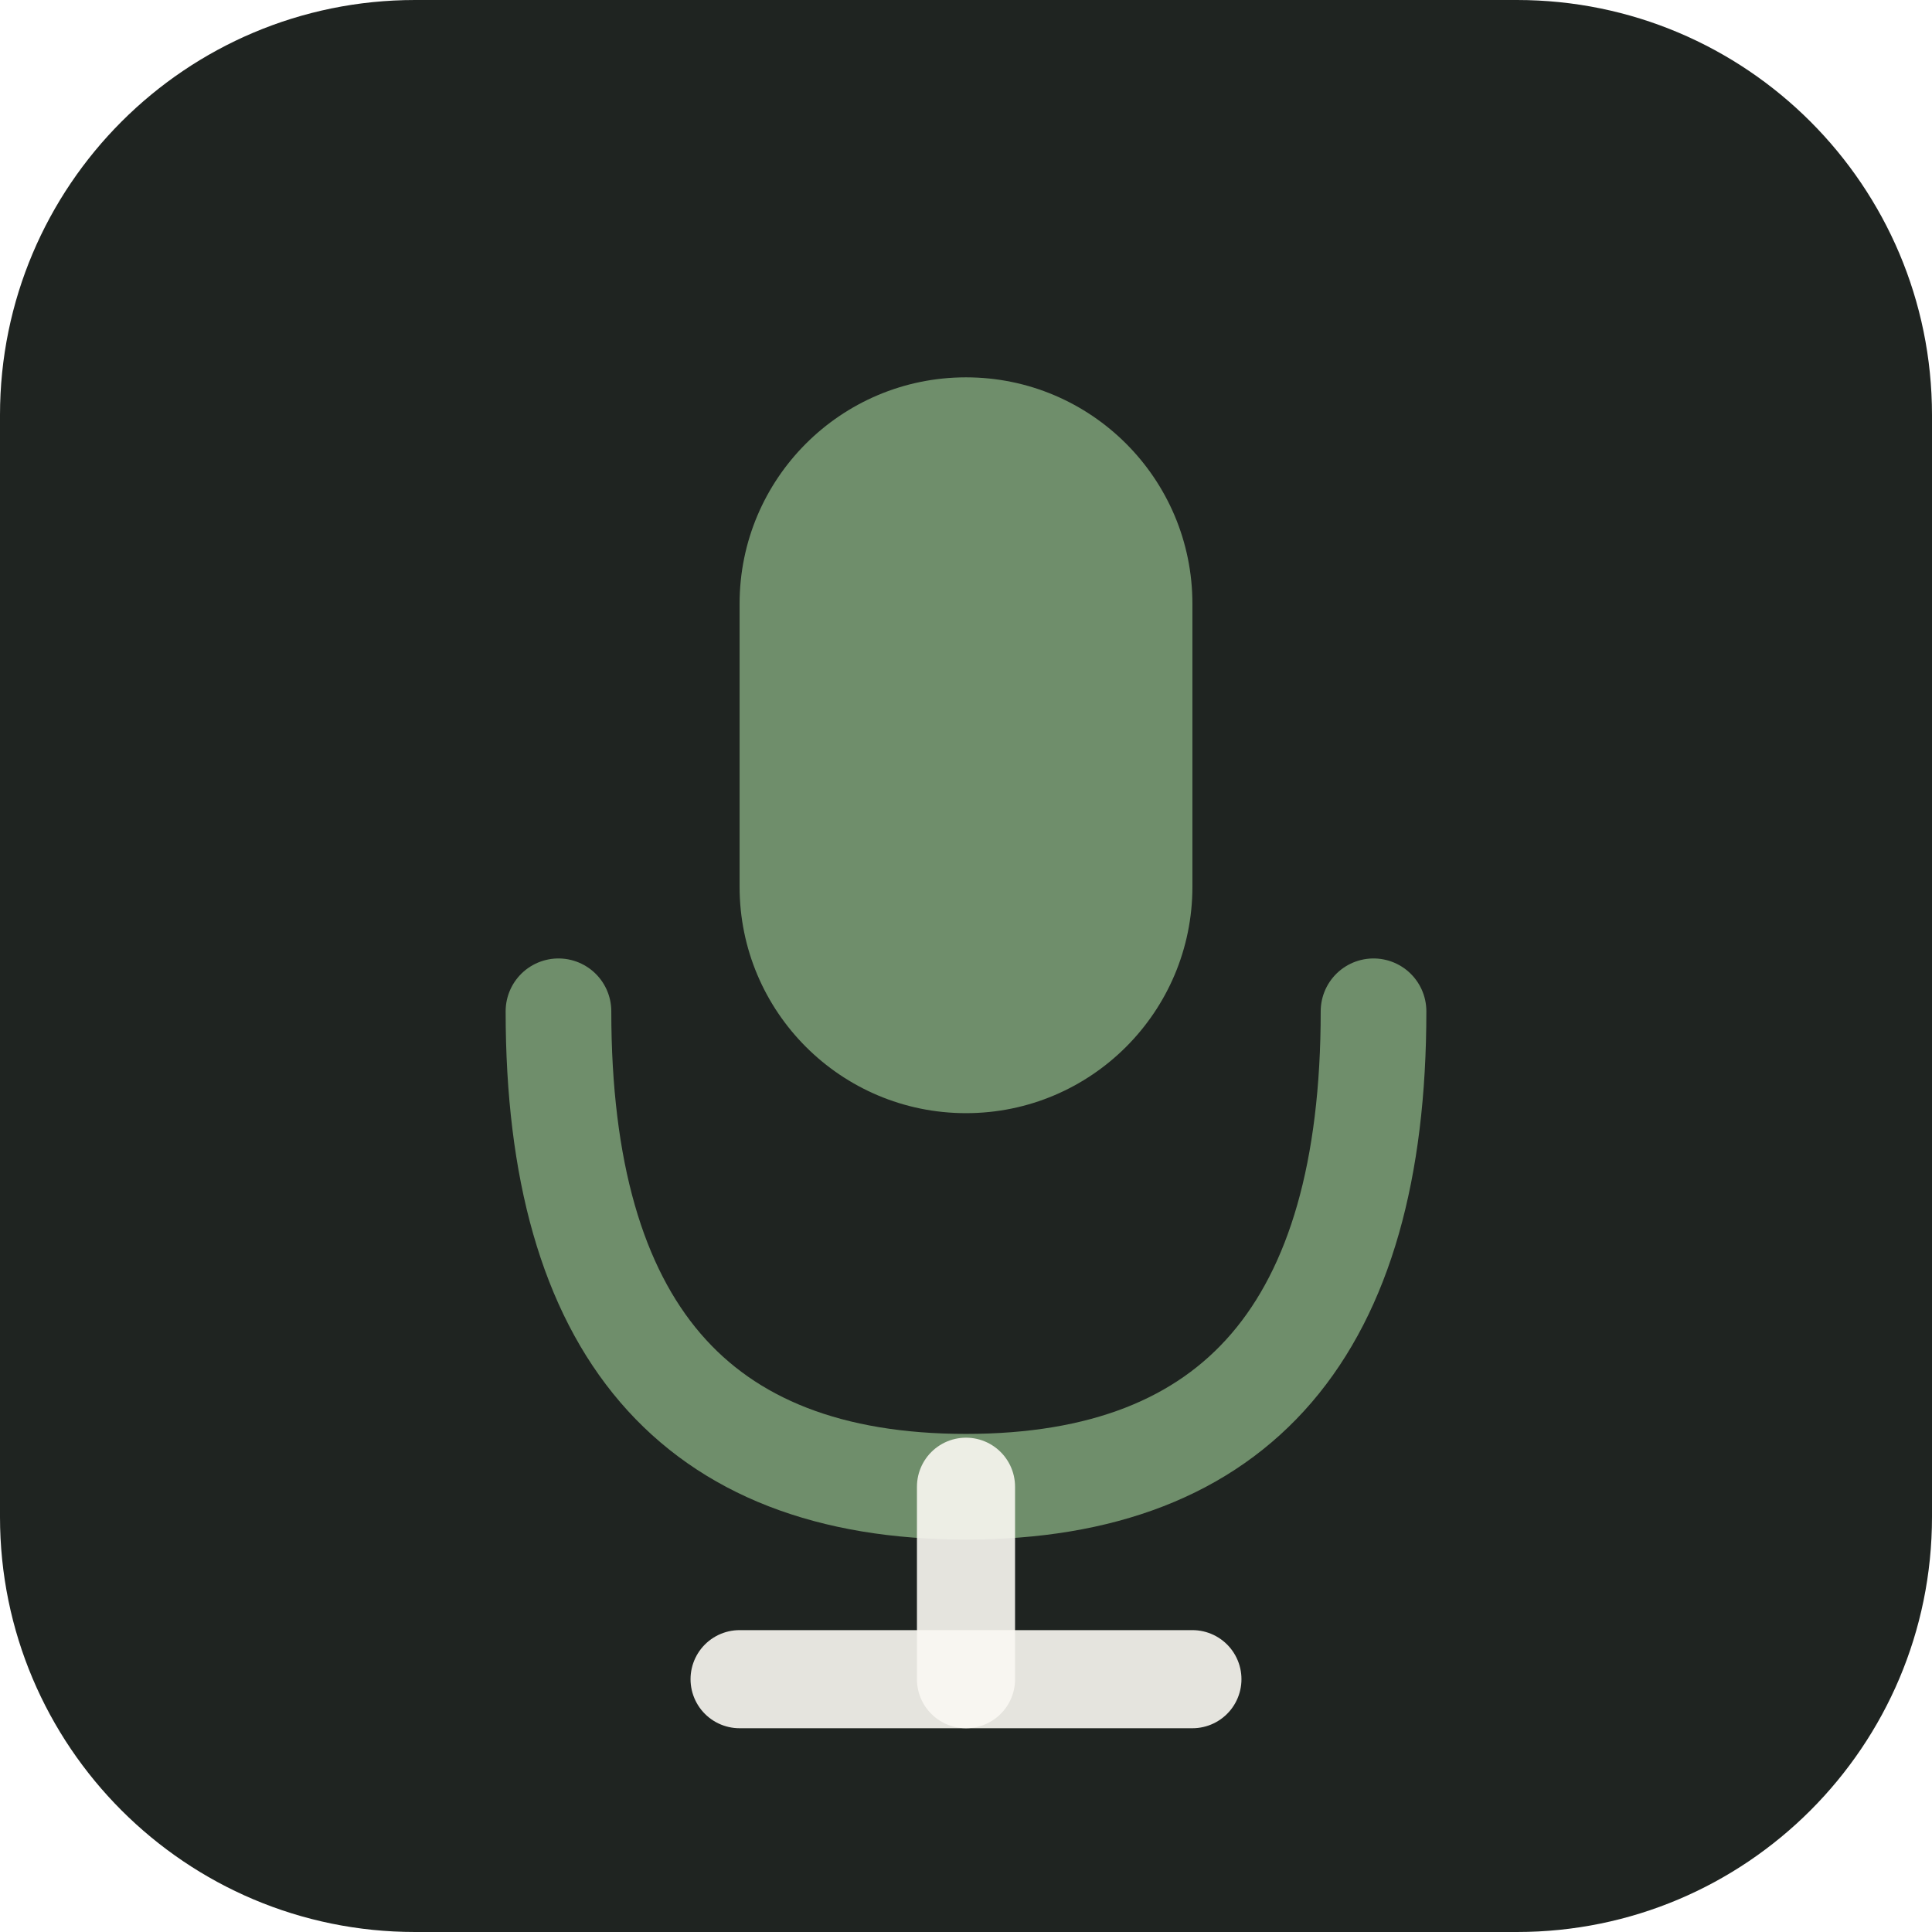
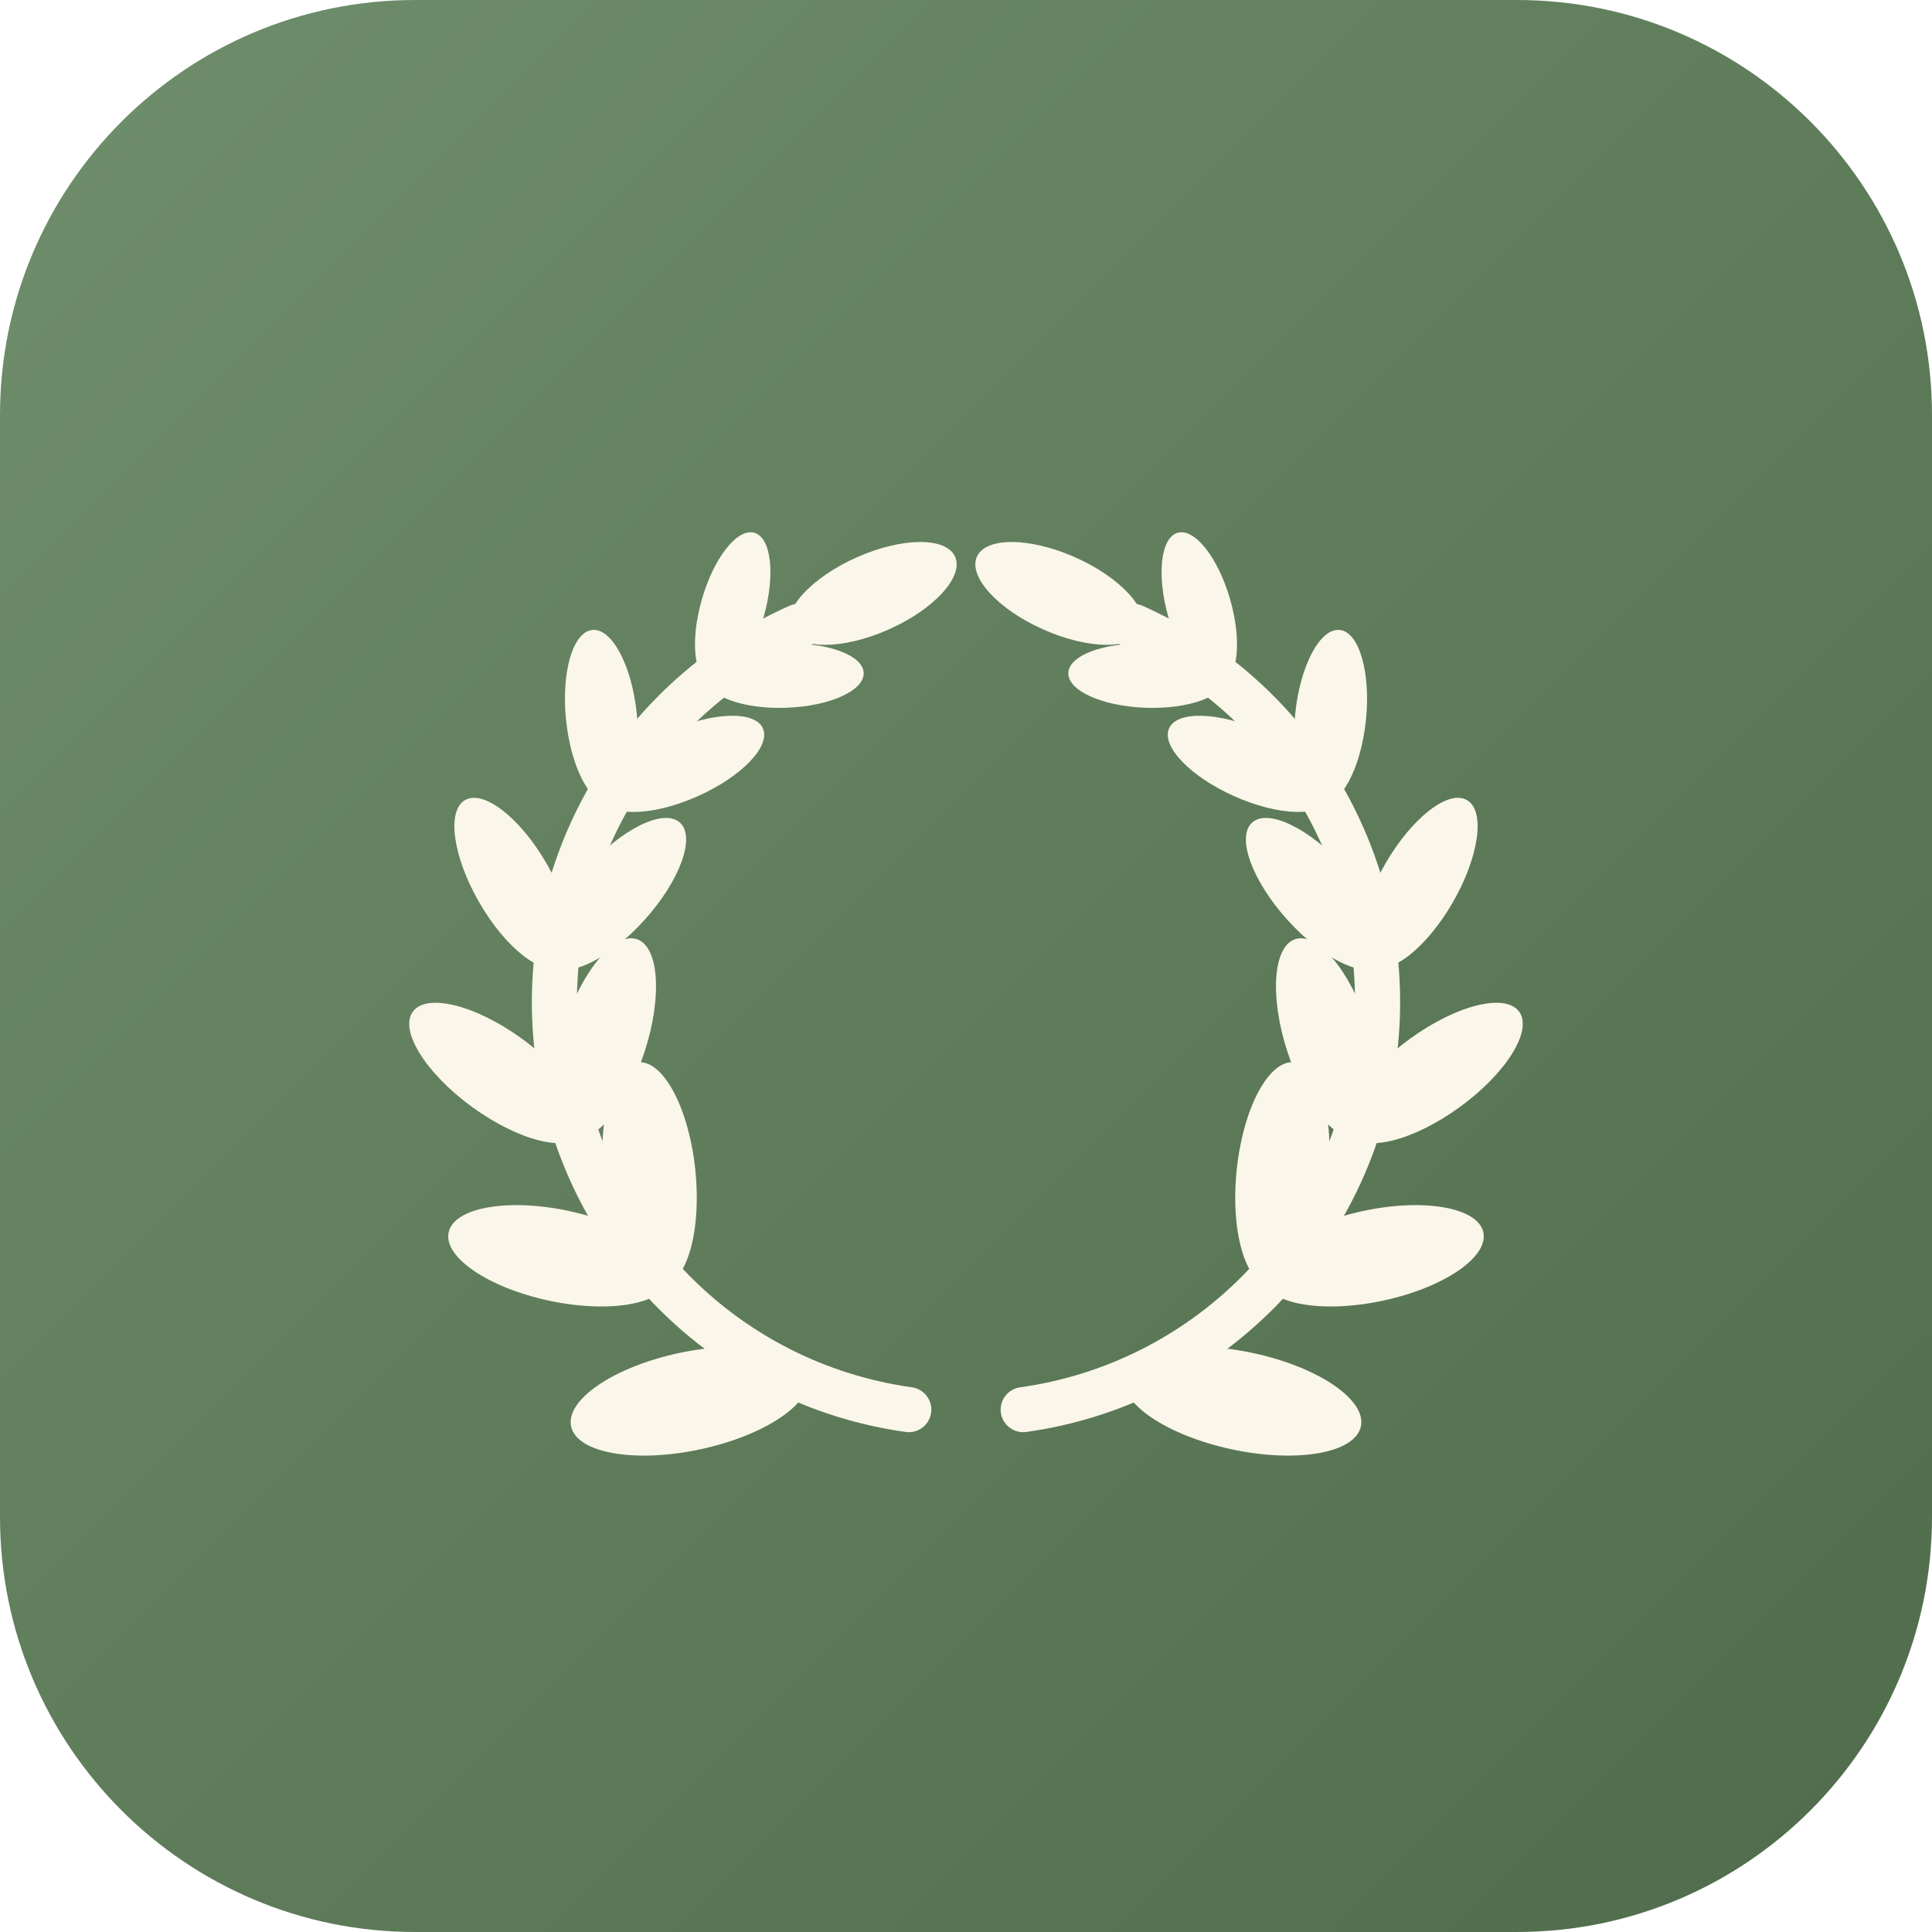
- <svg xmlns="http://www.w3.org/2000/svg" viewBox="0 0 512 512">
-   <rect width="512" height="512" rx="110" fill="#1F2421" />
-   <rect x="196" y="100" width="120" height="195" rx="60" fill="#6F8E6B" />
-   <path d="M 148 268 Q 148 394 256 394 Q 364 394 364 268" fill="none" stroke="#6F8E6B" stroke-width="28" stroke-linecap="round" />
-   <line x1="256" y1="394" x2="256" y2="445" stroke="#FBF8F3" stroke-width="26" stroke-linecap="round" stroke-opacity="0.9" />
-   <line x1="196" y1="445" x2="316" y2="445" stroke="#FBF8F3" stroke-width="26" stroke-linecap="round" stroke-opacity="0.9" />
+ <svg xmlns="http://www.w3.org/2000/svg" viewBox="0 0 512 512" width="512" height="512">
+   <defs>
+     <linearGradient id="g" x1="0" y1="0" x2="1" y2="1">
+       <stop offset="0" stop-color="#6F8E6B" />
+       <stop offset="1" stop-color="#4F6B4B" />
+     </linearGradient>
+   </defs>
+   <rect width="512" height="512" rx="110" fill="url(#g)" />
+   <svg x="76.8" y="81.92" width="358.4" height="358.4" viewBox="0 0 48 48">
+     <path d="M21.97 39.06A14.6 14.6 0 0 1 18.06 11.26" fill="none" stroke="#FBF6EA" stroke-width="1.6" stroke-linecap="round" />
+     <path d="M26.03 39.06A14.6 14.6 0 0 0 29.94 11.26" fill="none" stroke="#FBF6EA" stroke-width="1.6" stroke-linecap="round" />
+     <ellipse cx="14.19" cy="38.76" rx="4.3" ry="1.75" transform="rotate(168 14.19 38.76)" fill="#FBF6EA" />
+     <ellipse cx="9.55" cy="33.6" rx="4" ry="1.63" transform="rotate(192 9.55 33.6)" fill="#FBF6EA" />
+     <ellipse cx="12.77" cy="30.71" rx="4" ry="1.63" transform="rotate(264 12.77 30.71)" fill="#FBF6EA" />
+     <ellipse cx="7.36" cy="27.11" rx="3.7" ry="1.5" transform="rotate(216 7.36 27.11)" fill="#FBF6EA" />
+     <ellipse cx="11.17" cy="25.88" rx="3.7" ry="1.5" transform="rotate(288 11.17 25.88)" fill="#FBF6EA" />
+     <ellipse cx="7.92" cy="20.37" rx="3.4" ry="1.38" transform="rotate(240 7.92 20.37)" fill="#FBF6EA" />
+     <ellipse cx="11.57" cy="20.75" rx="3.4" ry="1.38" transform="rotate(312 11.57 20.75)" fill="#FBF6EA" />
+     <ellipse cx="11.06" cy="14.47" rx="3.1" ry="1.26" transform="rotate(264 11.06 14.47)" fill="#FBF6EA" />
+     <ellipse cx="13.96" cy="16.14" rx="3.1" ry="1.26" transform="rotate(336 13.96 16.14)" fill="#FBF6EA" />
+     <ellipse cx="15.72" cy="10.62" rx="2.79" ry="1.14" transform="rotate(286 15.72 10.62)" fill="#FBF6EA" />
+     <ellipse cx="17.58" cy="13.01" rx="2.79" ry="1.14" transform="rotate(358 17.58 13.01)" fill="#FBF6EA" />
+     <ellipse cx="20.69" cy="10.09" rx="3.2" ry="1.4" transform="rotate(336 20.69 10.09)" fill="#FBF6EA" />
+     <ellipse cx="33.81" cy="38.76" rx="4.3" ry="1.75" transform="rotate(12 33.81 38.76)" fill="#FBF6EA" />
+     <ellipse cx="38.45" cy="33.6" rx="4" ry="1.63" transform="rotate(-12 38.45 33.6)" fill="#FBF6EA" />
+     <ellipse cx="35.23" cy="30.71" rx="4" ry="1.63" transform="rotate(-84 35.23 30.71)" fill="#FBF6EA" />
+     <ellipse cx="40.64" cy="27.11" rx="3.7" ry="1.5" transform="rotate(-36 40.64 27.11)" fill="#FBF6EA" />
+     <ellipse cx="36.83" cy="25.88" rx="3.7" ry="1.5" transform="rotate(-108 36.83 25.88)" fill="#FBF6EA" />
+     <ellipse cx="40.08" cy="20.37" rx="3.4" ry="1.38" transform="rotate(-60 40.08 20.37)" fill="#FBF6EA" />
+     <ellipse cx="36.43" cy="20.75" rx="3.4" ry="1.38" transform="rotate(-132 36.43 20.75)" fill="#FBF6EA" />
+     <ellipse cx="36.94" cy="14.47" rx="3.1" ry="1.26" transform="rotate(-84 36.94 14.47)" fill="#FBF6EA" />
+     <ellipse cx="34.04" cy="16.14" rx="3.1" ry="1.26" transform="rotate(-156 34.04 16.14)" fill="#FBF6EA" />
+     <ellipse cx="32.28" cy="10.62" rx="2.79" ry="1.14" transform="rotate(-106 32.28 10.62)" fill="#FBF6EA" />
+     <ellipse cx="30.42" cy="13.01" rx="2.79" ry="1.14" transform="rotate(-178 30.42 13.01)" fill="#FBF6EA" />
+     <ellipse cx="27.31" cy="10.09" rx="3.2" ry="1.4" transform="rotate(-156 27.31 10.09)" fill="#FBF6EA" />
+   </svg>
</svg>
